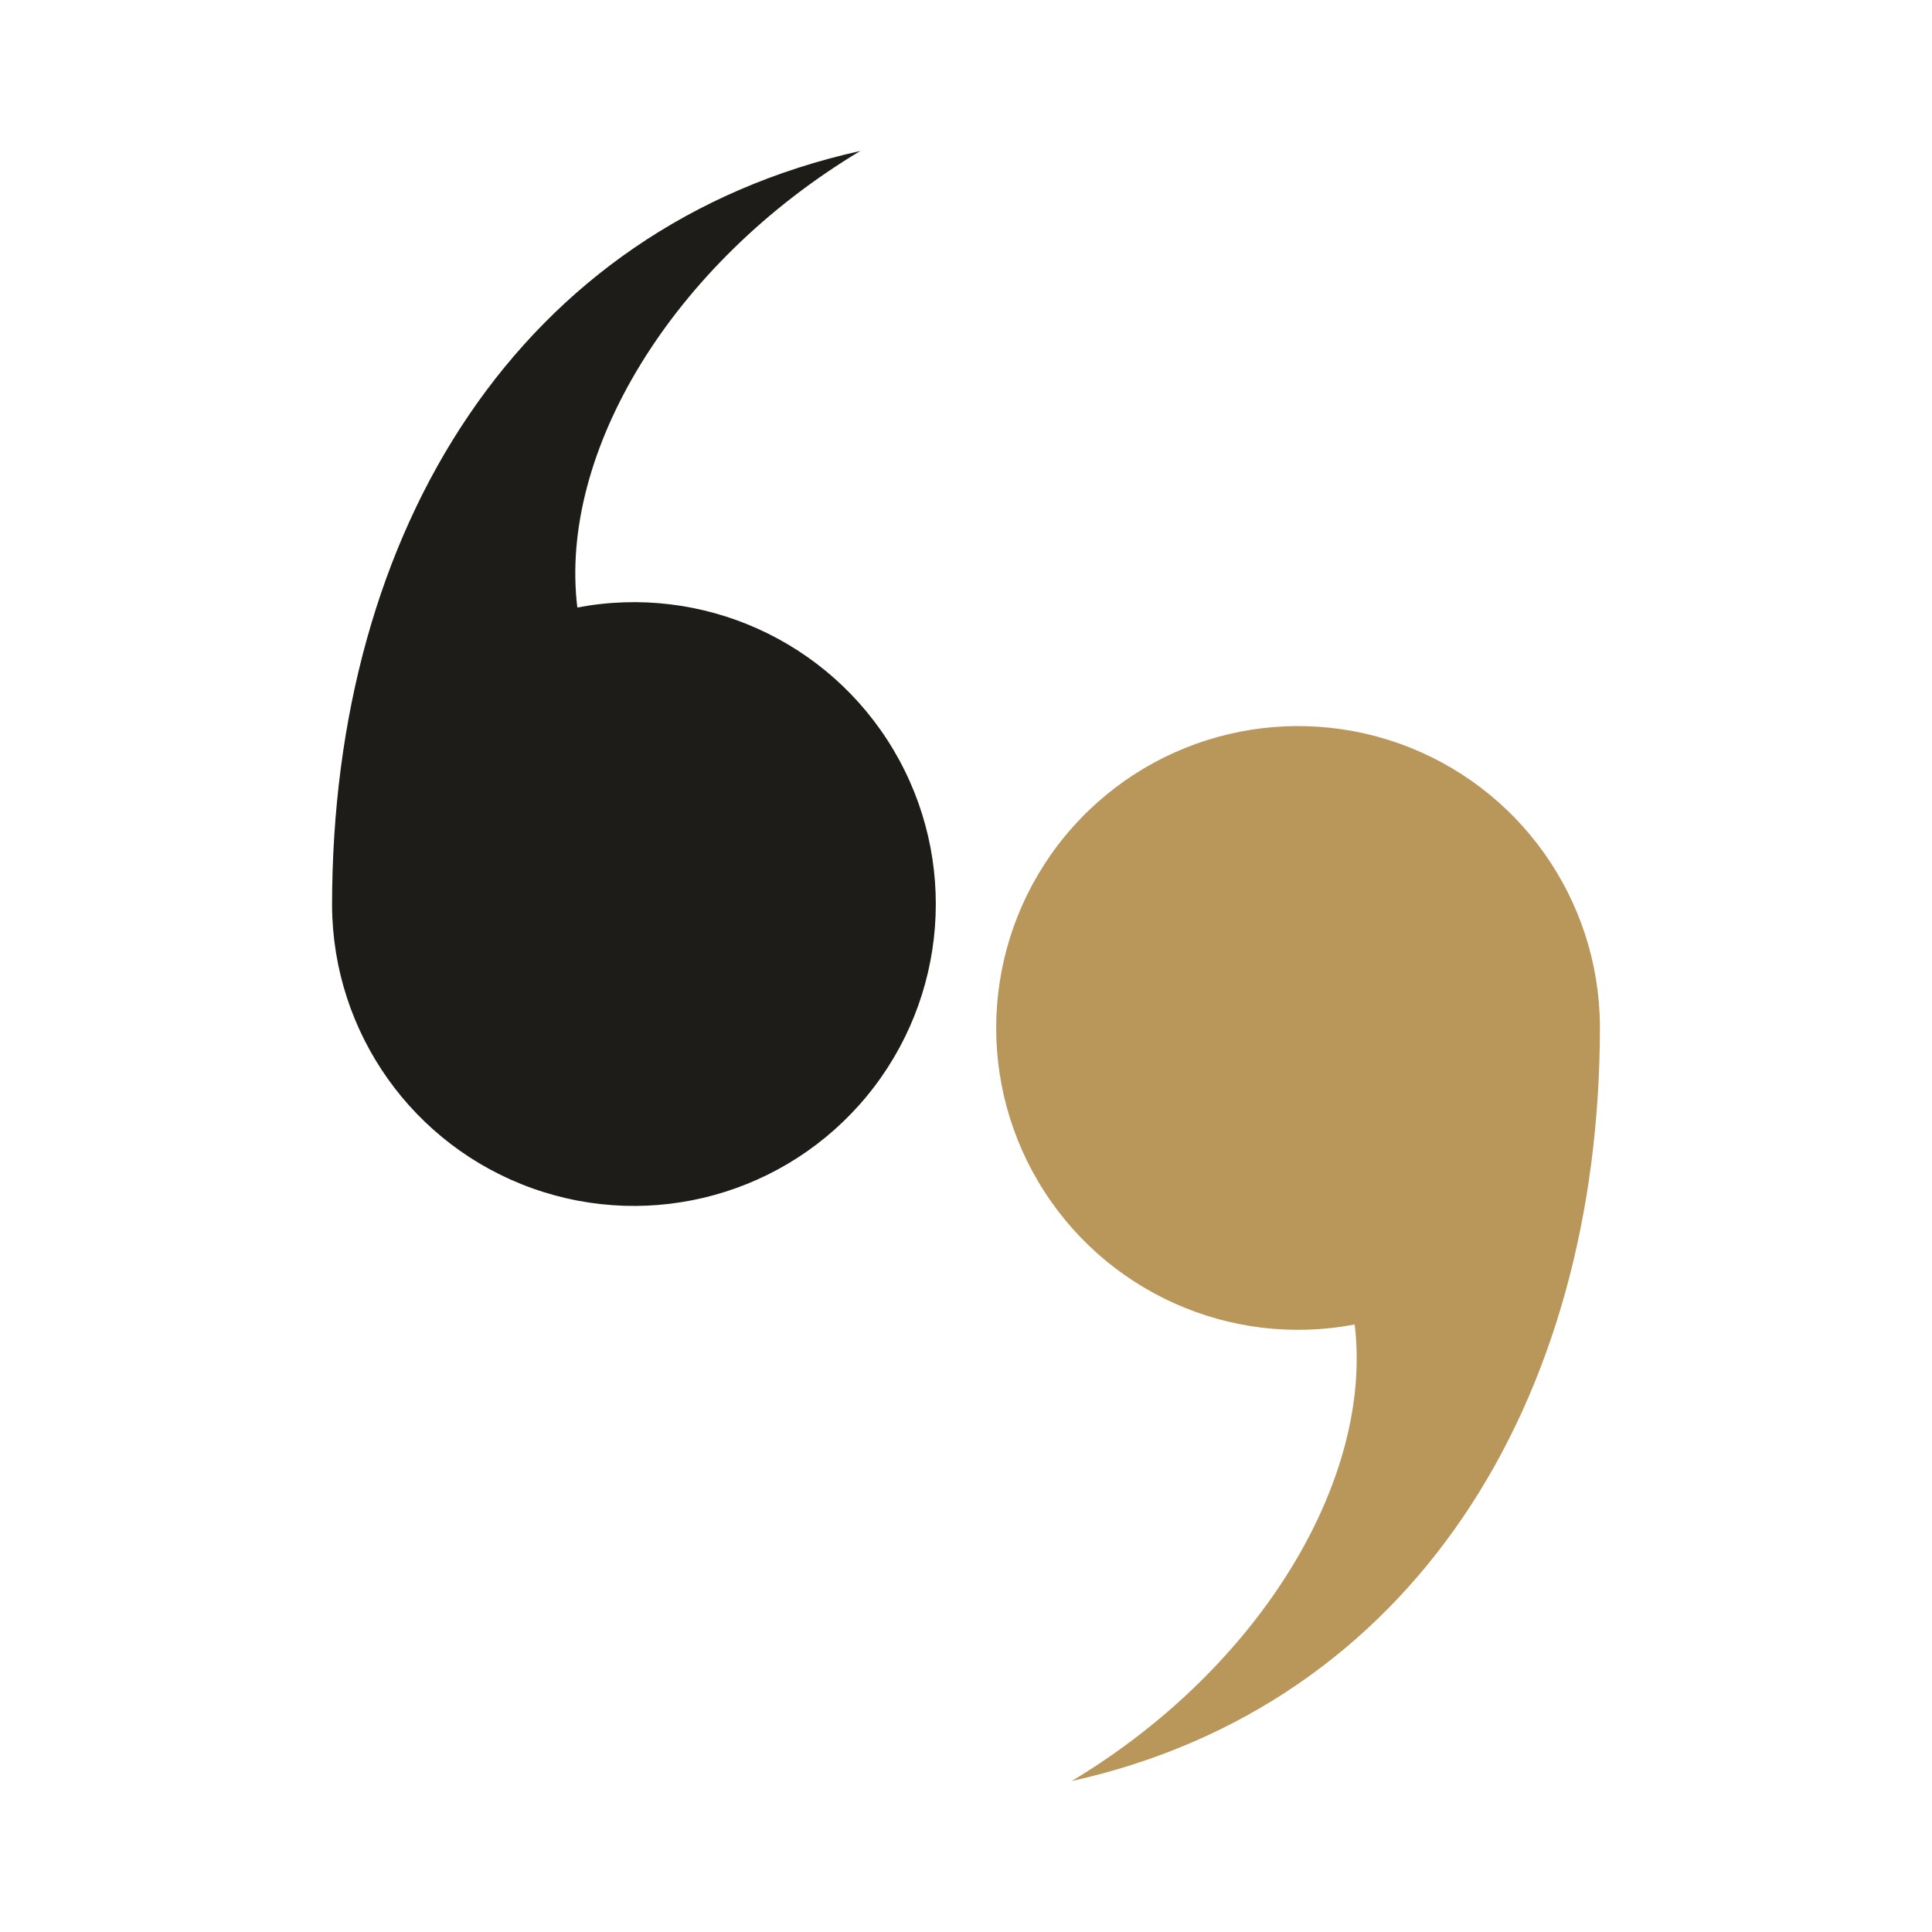
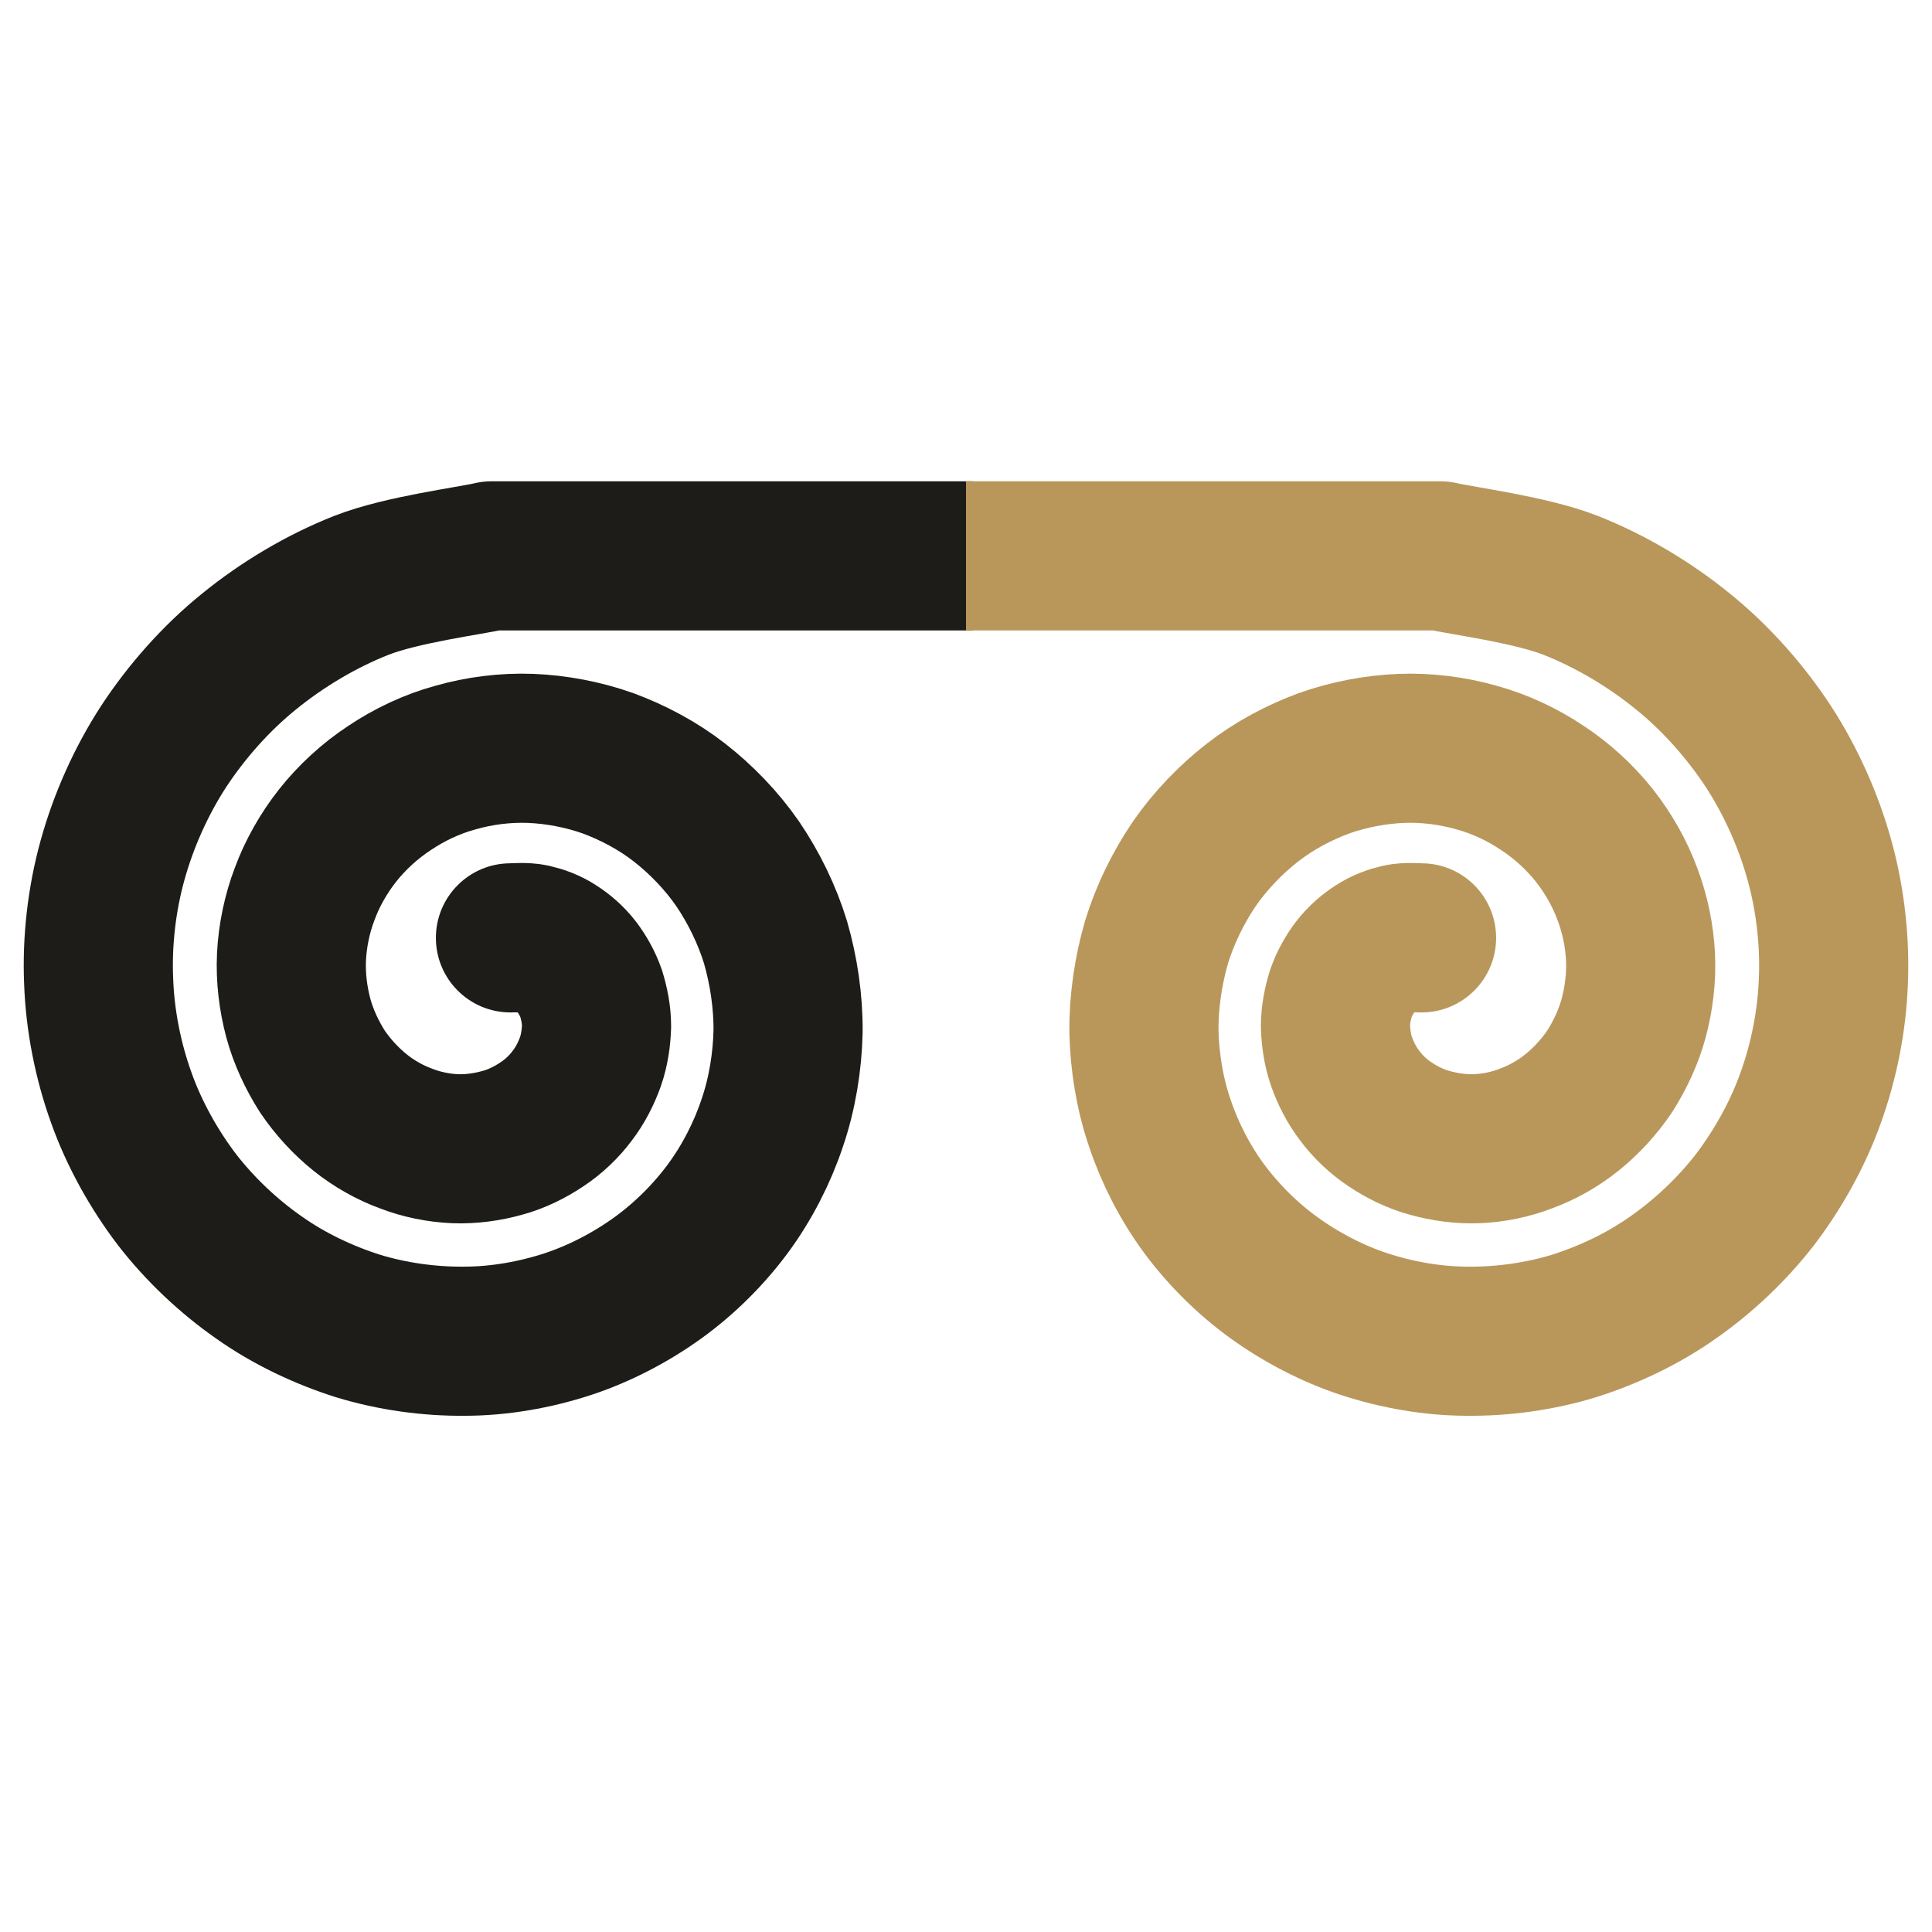
- <svg xmlns="http://www.w3.org/2000/svg" viewBox="0 0 64 64">
-   <style>.i{fill:#1e1c18}.g{fill:#b9975b}@media (prefers-color-scheme: dark){.i{fill:#ece6db}.g{fill:#cda85f}}</style>
-   <g transform="translate(21 30) rotate(180) scale(1.25)">
-     <path class="i" d="M8 0 A8 8 0 1 0 1.5 7.9 C2 12 -1 17 -6 20 C3 18 8 10 8 0Z" />
+ <svg xmlns="http://www.w3.org/2000/svg" viewBox="3.5 4.6 57 57">
+   <style>.i{stroke:#1e1c18}.g{stroke:#b9975b}.ie{fill:#1e1c18}.ge{fill:#b9975b}@media (prefers-color-scheme: dark){.i{stroke:#ece6db}.ie{fill:#ece6db}.g{stroke:#cda85f}.ge{fill:#cda85f}}</style>
+   <g fill="none" stroke-width="4.4" stroke-linejoin="round">
+     <path d="M18.56 32.27C18.67 32.27 19 32.24 19.22 32.29C19.44 32.34 19.69 32.43 19.9 32.57C20.12 32.71 20.34 32.9 20.51 33.12C20.68 33.34 20.84 33.62 20.94 33.91C21.03 34.2 21.1 34.54 21.1 34.87C21.09 35.21 21.04 35.58 20.92 35.92C20.8 36.26 20.62 36.62 20.38 36.93C20.15 37.24 19.84 37.54 19.49 37.77C19.15 38 18.73 38.21 18.31 38.32C17.88 38.44 17.39 38.51 16.92 38.49C16.45 38.47 15.94 38.37 15.48 38.19C15.01 38.02 14.53 37.75 14.12 37.42C13.71 37.09 13.32 36.67 13.01 36.21C12.71 35.74 12.45 35.19 12.3 34.63C12.15 34.07 12.07 33.44 12.1 32.83C12.13 32.22 12.26 31.57 12.49 30.97C12.71 30.37 13.05 29.77 13.46 29.25C13.88 28.72 14.41 28.23 14.99 27.85C15.57 27.46 16.24 27.14 16.94 26.95C17.64 26.75 18.41 26.65 19.16 26.68C19.91 26.71 20.71 26.86 21.44 27.12C22.17 27.39 22.91 27.78 23.55 28.28C24.18 28.77 24.79 29.4 25.26 30.08C25.73 30.77 26.13 31.58 26.38 32.4C26.62 33.23 26.76 34.15 26.75 35.04C26.73 35.92 26.58 36.87 26.28 37.74C25.99 38.61 25.54 39.49 24.98 40.25C24.42 41.01 23.7 41.73 22.91 42.3C22.12 42.87 21.19 43.36 20.24 43.67C19.29 43.98 18.23 44.17 17.2 44.17C16.17 44.18 15.07 44.03 14.06 43.72C13.05 43.4 12.03 42.92 11.14 42.29C10.25 41.67 9.4 40.87 8.72 39.99C8.05 39.11 7.46 38.06 7.08 36.99C6.69 35.91 6.45 34.71 6.41 33.54C6.36 32.38 6.5 31.13 6.82 29.98C7.14 28.82 7.66 27.65 8.33 26.62C9 25.6 9.87 24.61 10.85 23.82C11.82 23.03 12.97 22.34 14.16 21.87C15.36 21.4 17.36 21.15 18 21H32.2" class="i" />
+     <path d="M32 21H46C46.64 21.15 48.64 21.4 49.84 21.87C51.03 22.34 52.18 23.03 53.15 23.82C54.13 24.61 55 25.6 55.67 26.62C56.34 27.65 56.86 28.82 57.18 29.98C57.5 31.13 57.64 32.38 57.59 33.54C57.55 34.71 57.31 35.91 56.92 36.99C56.54 38.06 55.95 39.11 55.28 39.99C54.6 40.87 53.75 41.67 52.86 42.29C51.97 42.92 50.95 43.4 49.94 43.72C48.93 44.03 47.83 44.18 46.8 44.17C45.77 44.17 44.71 43.98 43.76 43.67C42.81 43.36 41.88 42.87 41.09 42.3C40.3 41.73 39.58 41.01 39.02 40.25C38.46 39.49 38.01 38.61 37.72 37.74C37.42 36.87 37.27 35.92 37.25 35.04C37.24 34.15 37.38 33.23 37.62 32.4C37.87 31.58 38.27 30.77 38.74 30.08C39.21 29.4 39.82 28.77 40.45 28.28C41.09 27.78 41.83 27.39 42.56 27.12C43.29 26.86 44.09 26.71 44.84 26.68C45.59 26.65 46.36 26.75 47.06 26.95C47.76 27.14 48.43 27.46 49.01 27.85C49.59 28.23 50.12 28.72 50.54 29.25C50.95 29.77 51.29 30.37 51.51 30.97C51.74 31.57 51.87 32.22 51.9 32.83C51.93 33.44 51.85 34.07 51.7 34.63C51.55 35.19 51.29 35.74 50.99 36.21C50.68 36.67 50.29 37.09 49.88 37.42C49.47 37.75 48.99 38.02 48.52 38.19C48.06 38.37 47.55 38.47 47.08 38.49C46.61 38.51 46.12 38.44 45.69 38.32C45.27 38.21 44.85 38 44.51 37.77C44.16 37.54 43.85 37.24 43.62 36.93C43.38 36.62 43.2 36.26 43.08 35.92C42.96 35.58 42.91 35.21 42.9 34.87C42.9 34.54 42.97 34.2 43.06 33.91C43.16 33.62 43.32 33.34 43.49 33.12C43.66 32.9 43.88 32.71 44.1 32.57C44.31 32.43 44.56 32.34 44.78 32.29C45 32.24 45.33 32.27 45.44 32.27" class="g" />
  </g>
-   <g transform="translate(43 34) scale(1.25)">
-     <path class="g" d="M8 0 A8 8 0 1 0 1.5 7.9 C2 12 -1 17 -6 20 C3 18 8 10 8 0Z" />
-   </g>
+   <circle cx="18.56" cy="32.27" r="2.2" class="ie" />
+   <circle cx="45.44" cy="32.27" r="2.2" class="ge" />
</svg>
